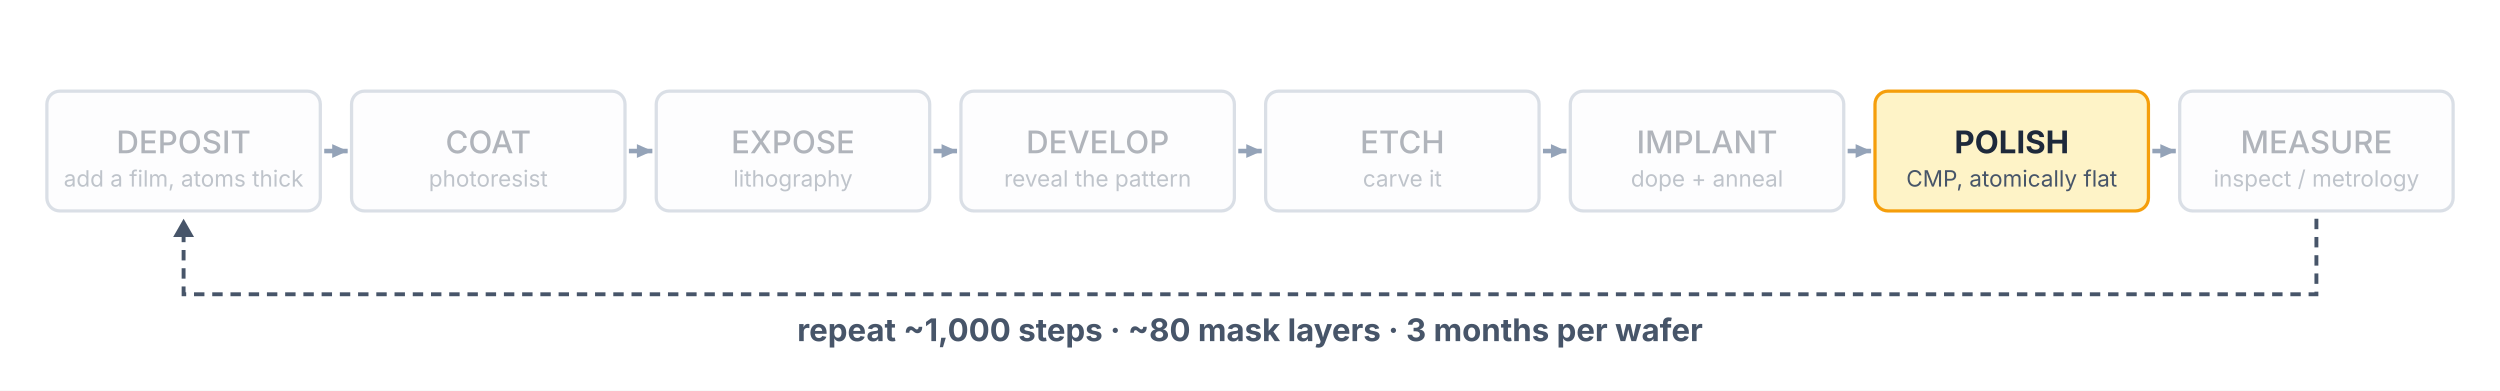
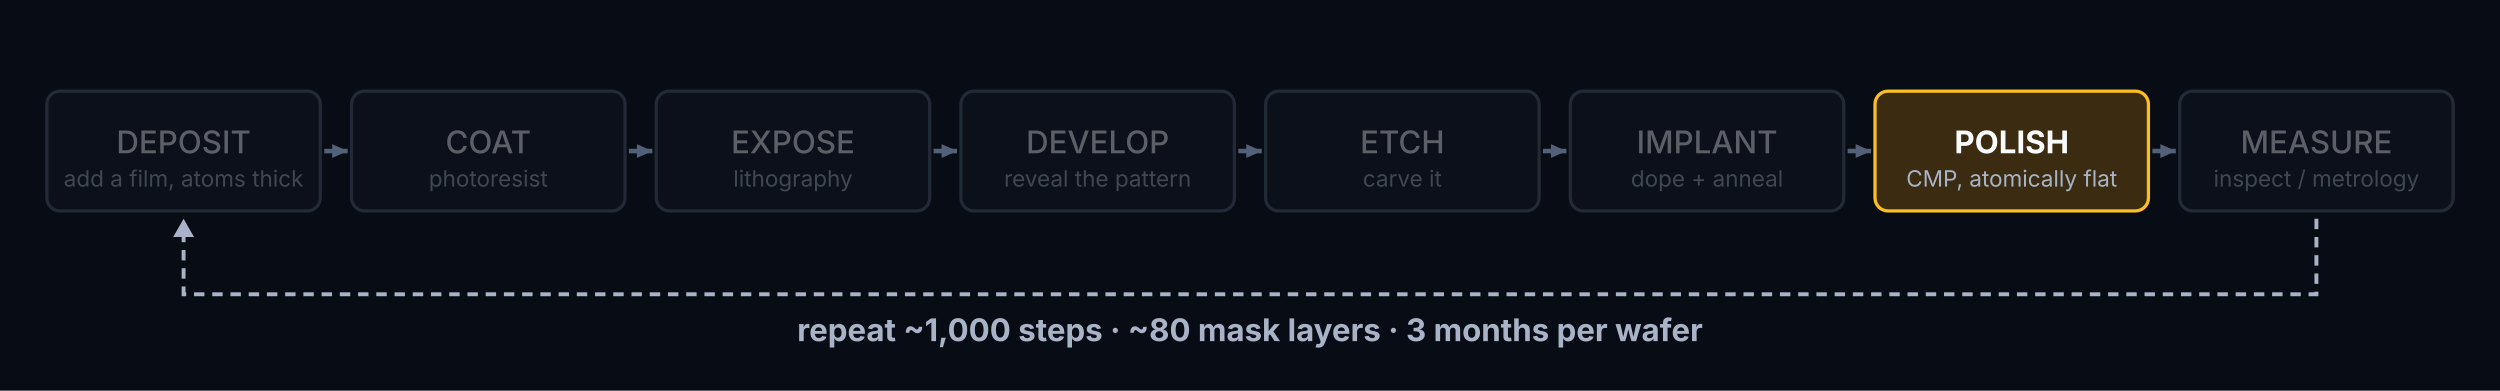
<svg xmlns="http://www.w3.org/2000/svg" viewBox="0 0 1920 300" font-family="Inter, -apple-system, sans-serif">
-   <rect width="1920" height="300" fill="#ffffff" />
+   <rect width="1920" height="300" fill="#080c14" />
  <g opacity="0.35">
-     <rect x="36" y="70" width="210" height="92" rx="10" fill="#f8fafc" stroke="#94a3b8" stroke-width="2.5" />
-     <text x="141" y="109" text-anchor="middle" dominant-baseline="central" font-size="24" font-weight="500" fill="#1e293b">DEPOSIT</text>
-     <text x="141" y="137" text-anchor="middle" dominant-baseline="central" font-size="17.28" fill="#475569">add a film, atoms thick</text>
+     <rect x="36" y="70" width="210" height="92" rx="10" fill="#111827" stroke="#526078" stroke-width="2.5" />
+     <text x="141" y="109" text-anchor="middle" dominant-baseline="central" font-size="24" font-weight="500" fill="#f8fafc">DEPOSIT</text>
+     <text x="141" y="137" text-anchor="middle" dominant-baseline="central" font-size="17.28" fill="#a8b3c7">add a film, atoms thick</text>
  </g>
-   <line x1="249" y1="116" x2="267" y2="116" stroke="#94a3b8" stroke-width="3.5" />
-   <polygon points="267,116 255.13,121.301 255.13,110.699" fill="#94a3b8" />
+   <line x1="249" y1="116" x2="267" y2="116" stroke="#526078" stroke-width="3.5" />
+   <polygon points="267,116 255.13,121.301 255.13,110.699" fill="#526078" />
  <g opacity="0.35">
-     <rect x="270" y="70" width="210" height="92" rx="10" fill="#f8fafc" stroke="#94a3b8" stroke-width="2.5" />
-     <text x="375" y="109" text-anchor="middle" dominant-baseline="central" font-size="24" font-weight="500" fill="#1e293b">COAT</text>
-     <text x="375" y="137" text-anchor="middle" dominant-baseline="central" font-size="17.28" fill="#475569">photoresist</text>
+     <rect x="270" y="70" width="210" height="92" rx="10" fill="#111827" stroke="#526078" stroke-width="2.5" />
+     <text x="375" y="109" text-anchor="middle" dominant-baseline="central" font-size="24" font-weight="500" fill="#f8fafc">COAT</text>
+     <text x="375" y="137" text-anchor="middle" dominant-baseline="central" font-size="17.28" fill="#a8b3c7">photoresist</text>
  </g>
-   <line x1="483" y1="116" x2="501" y2="116" stroke="#94a3b8" stroke-width="3.5" />
-   <polygon points="501,116 489.13,121.301 489.13,110.699" fill="#94a3b8" />
+   <line x1="483" y1="116" x2="501" y2="116" stroke="#526078" stroke-width="3.5" />
+   <polygon points="501,116 489.13,121.301 489.13,110.699" fill="#526078" />
  <g opacity="0.35">
-     <rect x="504" y="70" width="210" height="92" rx="10" fill="#f8fafc" stroke="#94a3b8" stroke-width="2.5" />
-     <text x="609" y="109" text-anchor="middle" dominant-baseline="central" font-size="24" font-weight="500" fill="#1e293b">EXPOSE</text>
-     <text x="609" y="137" text-anchor="middle" dominant-baseline="central" font-size="17.28" fill="#475569">lithography</text>
+     <rect x="504" y="70" width="210" height="92" rx="10" fill="#111827" stroke="#526078" stroke-width="2.5" />
+     <text x="609" y="109" text-anchor="middle" dominant-baseline="central" font-size="24" font-weight="500" fill="#f8fafc">EXPOSE</text>
+     <text x="609" y="137" text-anchor="middle" dominant-baseline="central" font-size="17.28" fill="#a8b3c7">lithography</text>
  </g>
-   <line x1="717" y1="116" x2="735" y2="116" stroke="#94a3b8" stroke-width="3.5" />
-   <polygon points="735,116 723.13,121.301 723.13,110.699" fill="#94a3b8" />
+   <line x1="717" y1="116" x2="735" y2="116" stroke="#526078" stroke-width="3.5" />
+   <polygon points="735,116 723.13,121.301 723.13,110.699" fill="#526078" />
  <g opacity="0.35">
-     <rect x="738" y="70" width="210" height="92" rx="10" fill="#f8fafc" stroke="#94a3b8" stroke-width="2.5" />
-     <text x="843" y="109" text-anchor="middle" dominant-baseline="central" font-size="24" font-weight="500" fill="#1e293b">DEVELOP</text>
-     <text x="843" y="137" text-anchor="middle" dominant-baseline="central" font-size="17.28" fill="#475569">reveal the pattern</text>
+     <rect x="738" y="70" width="210" height="92" rx="10" fill="#111827" stroke="#526078" stroke-width="2.5" />
+     <text x="843" y="109" text-anchor="middle" dominant-baseline="central" font-size="24" font-weight="500" fill="#f8fafc">DEVELOP</text>
+     <text x="843" y="137" text-anchor="middle" dominant-baseline="central" font-size="17.28" fill="#a8b3c7">reveal the pattern</text>
  </g>
-   <line x1="951" y1="116" x2="969" y2="116" stroke="#94a3b8" stroke-width="3.5" />
-   <polygon points="969,116 957.13,121.301 957.13,110.699" fill="#94a3b8" />
+   <line x1="951" y1="116" x2="969" y2="116" stroke="#526078" stroke-width="3.5" />
+   <polygon points="969,116 957.13,121.301 957.13,110.699" fill="#526078" />
  <g opacity="0.35">
-     <rect x="972" y="70" width="210" height="92" rx="10" fill="#f8fafc" stroke="#94a3b8" stroke-width="2.5" />
-     <text x="1077" y="109" text-anchor="middle" dominant-baseline="central" font-size="24" font-weight="500" fill="#1e293b">ETCH</text>
-     <text x="1077" y="137" text-anchor="middle" dominant-baseline="central" font-size="17.28" fill="#475569">carve it</text>
+     <rect x="972" y="70" width="210" height="92" rx="10" fill="#111827" stroke="#526078" stroke-width="2.5" />
+     <text x="1077" y="109" text-anchor="middle" dominant-baseline="central" font-size="24" font-weight="500" fill="#f8fafc">ETCH</text>
+     <text x="1077" y="137" text-anchor="middle" dominant-baseline="central" font-size="17.28" fill="#a8b3c7">carve it</text>
  </g>
-   <line x1="1185" y1="116" x2="1203" y2="116" stroke="#94a3b8" stroke-width="3.5" />
-   <polygon points="1203,116 1191.13,121.301 1191.13,110.699" fill="#94a3b8" />
+   <line x1="1185" y1="116" x2="1203" y2="116" stroke="#526078" stroke-width="3.5" />
+   <polygon points="1203,116 1191.13,121.301 1191.13,110.699" fill="#526078" />
  <g opacity="0.35">
-     <rect x="1206" y="70" width="210" height="92" rx="10" fill="#f8fafc" stroke="#94a3b8" stroke-width="2.5" />
-     <text x="1311" y="109" text-anchor="middle" dominant-baseline="central" font-size="24" font-weight="500" fill="#1e293b">IMPLANT</text>
-     <text x="1311" y="137" text-anchor="middle" dominant-baseline="central" font-size="17.28" fill="#475569">dope + anneal</text>
+     <rect x="1206" y="70" width="210" height="92" rx="10" fill="#111827" stroke="#526078" stroke-width="2.5" />
+     <text x="1311" y="109" text-anchor="middle" dominant-baseline="central" font-size="24" font-weight="500" fill="#f8fafc">IMPLANT</text>
+     <text x="1311" y="137" text-anchor="middle" dominant-baseline="central" font-size="17.28" fill="#a8b3c7">dope + anneal</text>
  </g>
-   <line x1="1419" y1="116" x2="1437" y2="116" stroke="#94a3b8" stroke-width="3.5" />
-   <polygon points="1437,116 1425.13,121.301 1425.13,110.699" fill="#94a3b8" />
+   <line x1="1419" y1="116" x2="1437" y2="116" stroke="#526078" stroke-width="3.5" />
+   <polygon points="1437,116 1425.13,121.301 1425.13,110.699" fill="#526078" />
  <g opacity="1">
-     <rect x="1440" y="70" width="210" height="92" rx="10" fill="#fef3c7" stroke="#f59e0b" stroke-width="2.5" />
-     <text x="1545" y="109" text-anchor="middle" dominant-baseline="central" font-size="24" font-weight="700" fill="#1e293b">POLISH</text>
-     <text x="1545" y="137" text-anchor="middle" dominant-baseline="central" font-size="17.28" fill="#475569">CMP, atomically flat</text>
+     <rect x="1440" y="70" width="210" height="92" rx="10" fill="#3b2b10" stroke="#fbbf24" stroke-width="2.5" />
+     <text x="1545" y="109" text-anchor="middle" dominant-baseline="central" font-size="24" font-weight="700" fill="#f8fafc">POLISH</text>
+     <text x="1545" y="137" text-anchor="middle" dominant-baseline="central" font-size="17.28" fill="#a8b3c7">CMP, atomically flat</text>
  </g>
-   <line x1="1653" y1="116" x2="1671" y2="116" stroke="#94a3b8" stroke-width="3.5" />
-   <polygon points="1671,116 1659.13,121.301 1659.13,110.699" fill="#94a3b8" />
+   <line x1="1653" y1="116" x2="1671" y2="116" stroke="#526078" stroke-width="3.5" />
+   <polygon points="1671,116 1659.13,121.301 1659.13,110.699" fill="#526078" />
  <g opacity="0.35">
-     <rect x="1674" y="70" width="210" height="92" rx="10" fill="#f8fafc" stroke="#94a3b8" stroke-width="2.5" />
-     <text x="1779" y="109" text-anchor="middle" dominant-baseline="central" font-size="24" font-weight="500" fill="#1e293b">MEASURE</text>
-     <text x="1779" y="137" text-anchor="middle" dominant-baseline="central" font-size="17.28" fill="#475569">inspect / metrology</text>
+     <rect x="1674" y="70" width="210" height="92" rx="10" fill="#111827" stroke="#526078" stroke-width="2.5" />
+     <text x="1779" y="109" text-anchor="middle" dominant-baseline="central" font-size="24" font-weight="500" fill="#f8fafc">MEASURE</text>
+     <text x="1779" y="137" text-anchor="middle" dominant-baseline="central" font-size="17.28" fill="#a8b3c7">inspect / metrology</text>
  </g>
-   <path d="M 1779 168 L 1779 226 L 141 226 L 141 174" fill="none" stroke="#475569" stroke-width="3" stroke-dasharray="8 6" />
-   <polygon points="141,168 133,182 149,182" fill="#475569" />
-   <text x="960" y="262" text-anchor="middle" font-size="24" font-weight="700" fill="#475569">repeat ~1,000 steps · ~80 mask layers · 3 months per wafer</text>
+   <path d="M 1779 168 L 1779 226 L 141 226 L 141 174" fill="none" stroke="#a8b3c7" stroke-width="3" stroke-dasharray="8 6" />
+   <polygon points="141,168 133,182 149,182" fill="#a8b3c7" />
+   <text x="960" y="262" text-anchor="middle" font-size="24" font-weight="700" fill="#a8b3c7">repeat ~1,000 steps · ~80 mask layers · 3 months per wafer</text>
</svg>
